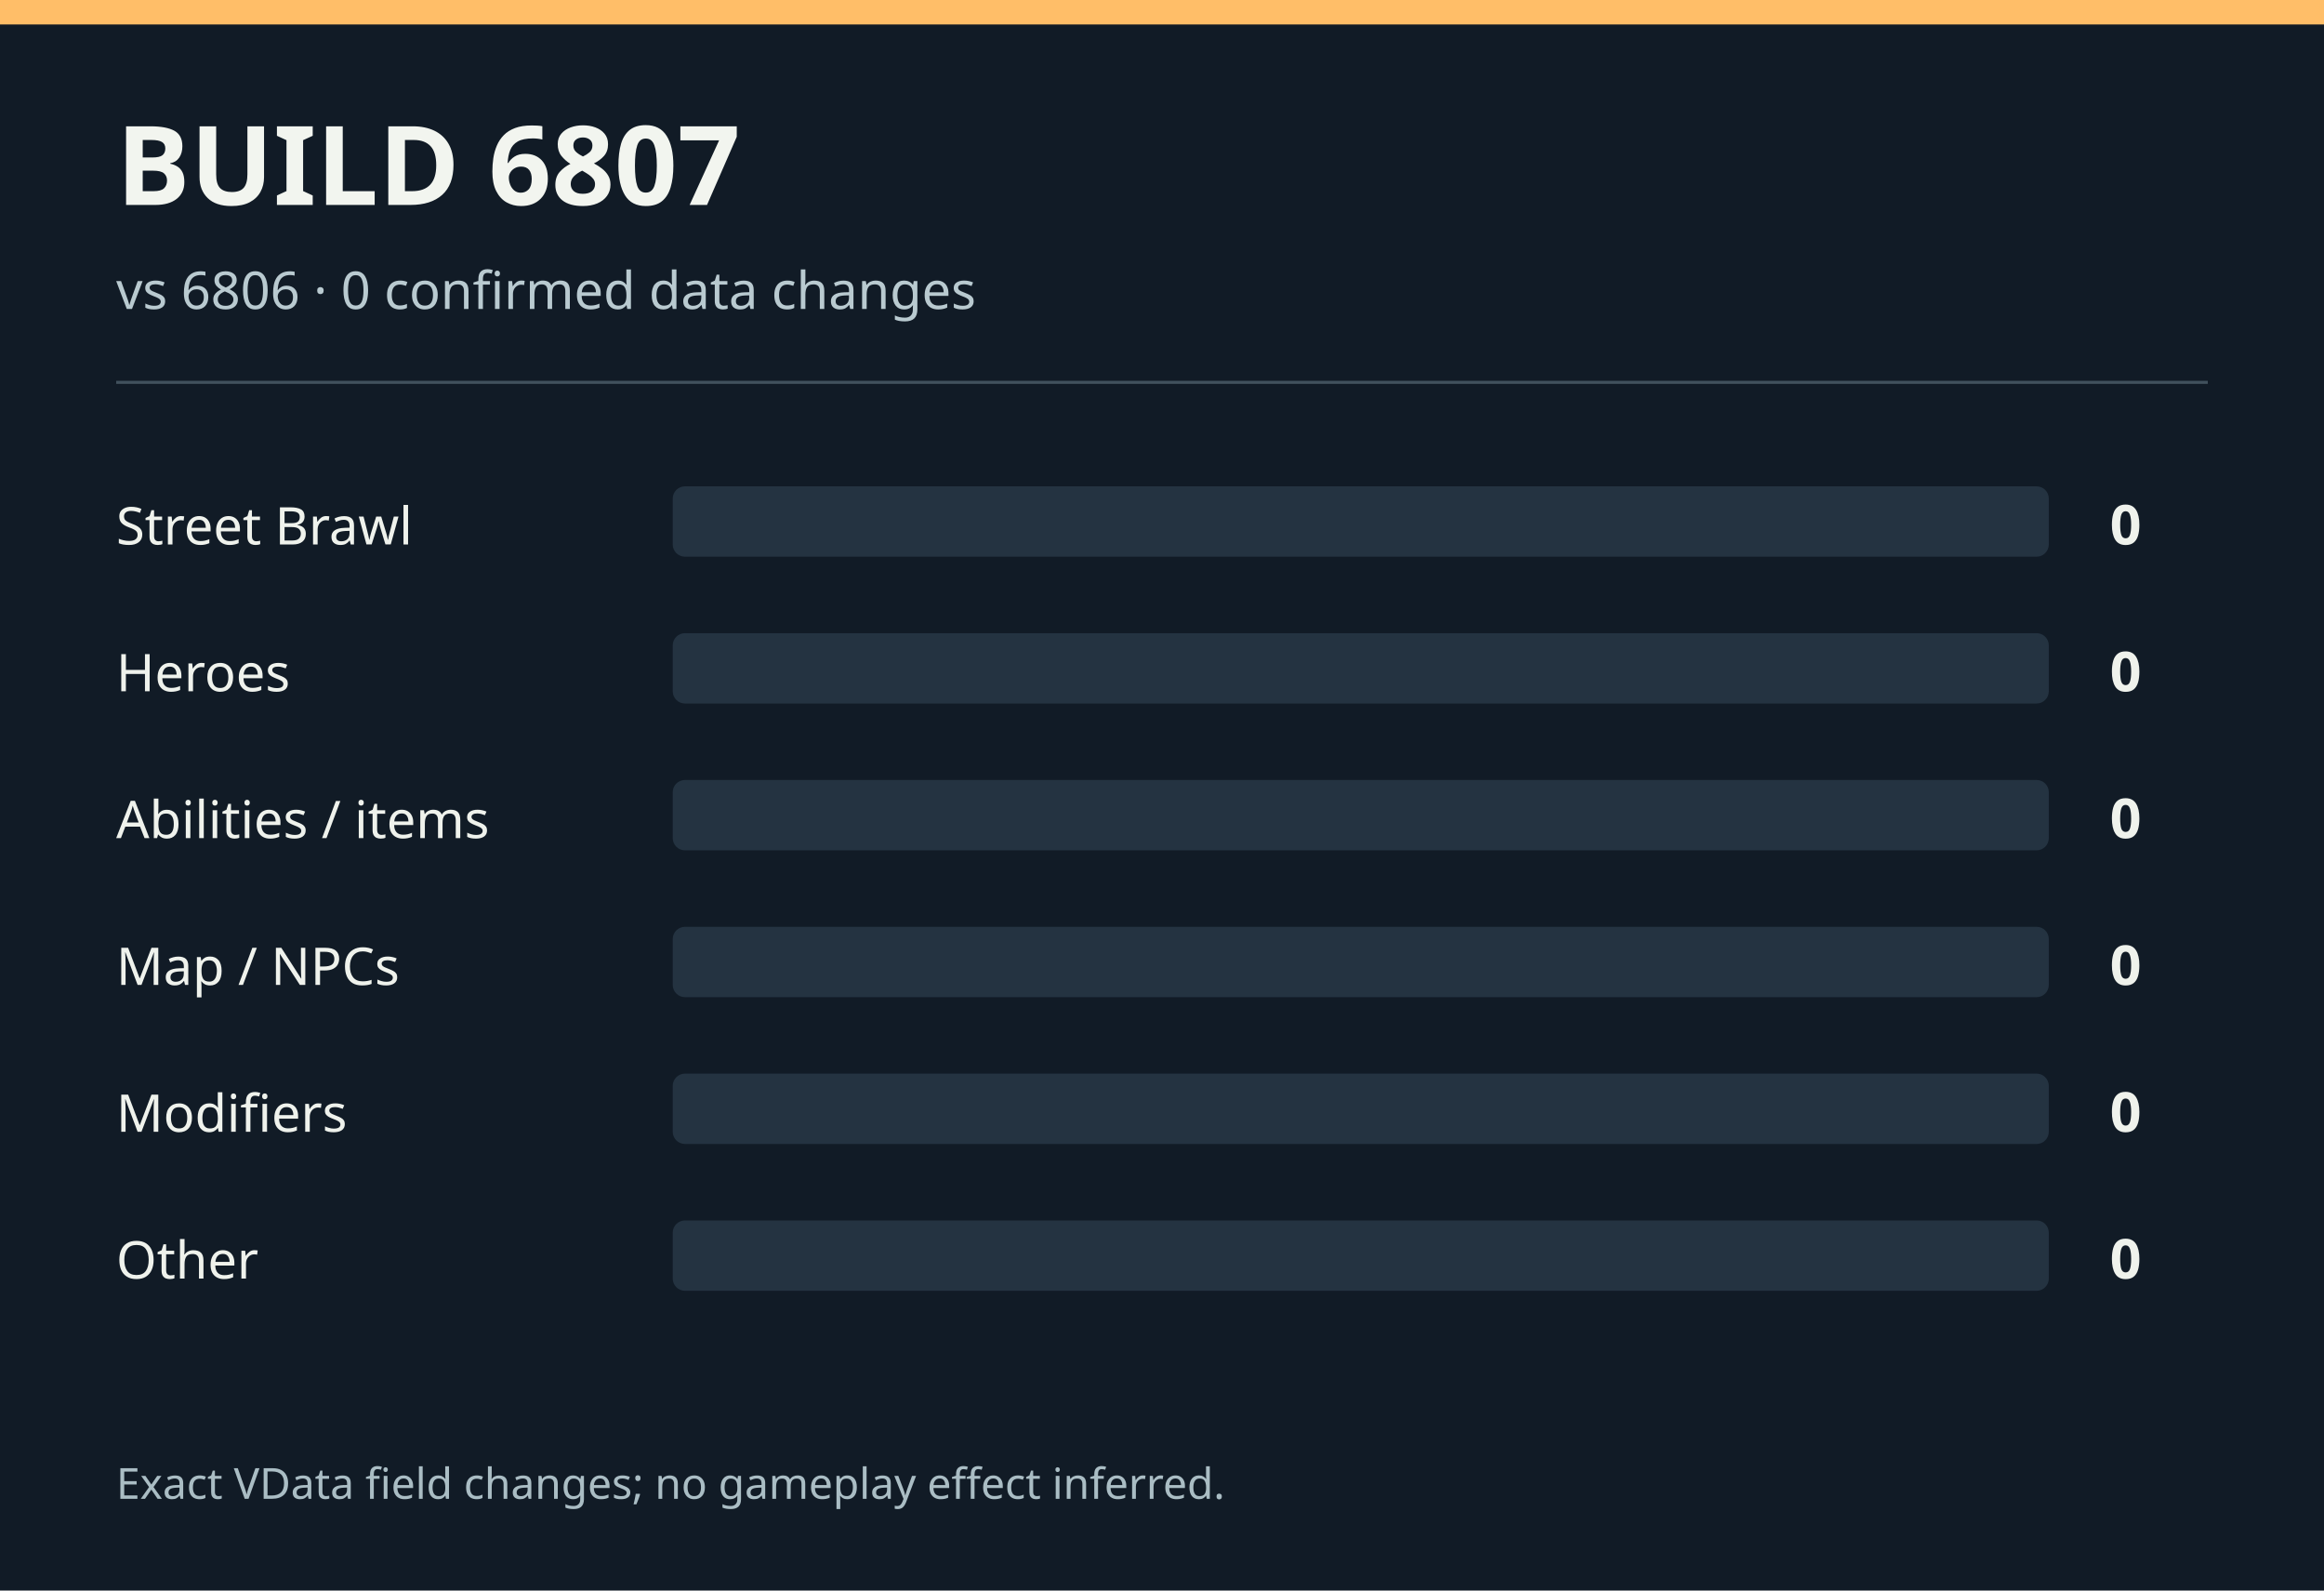
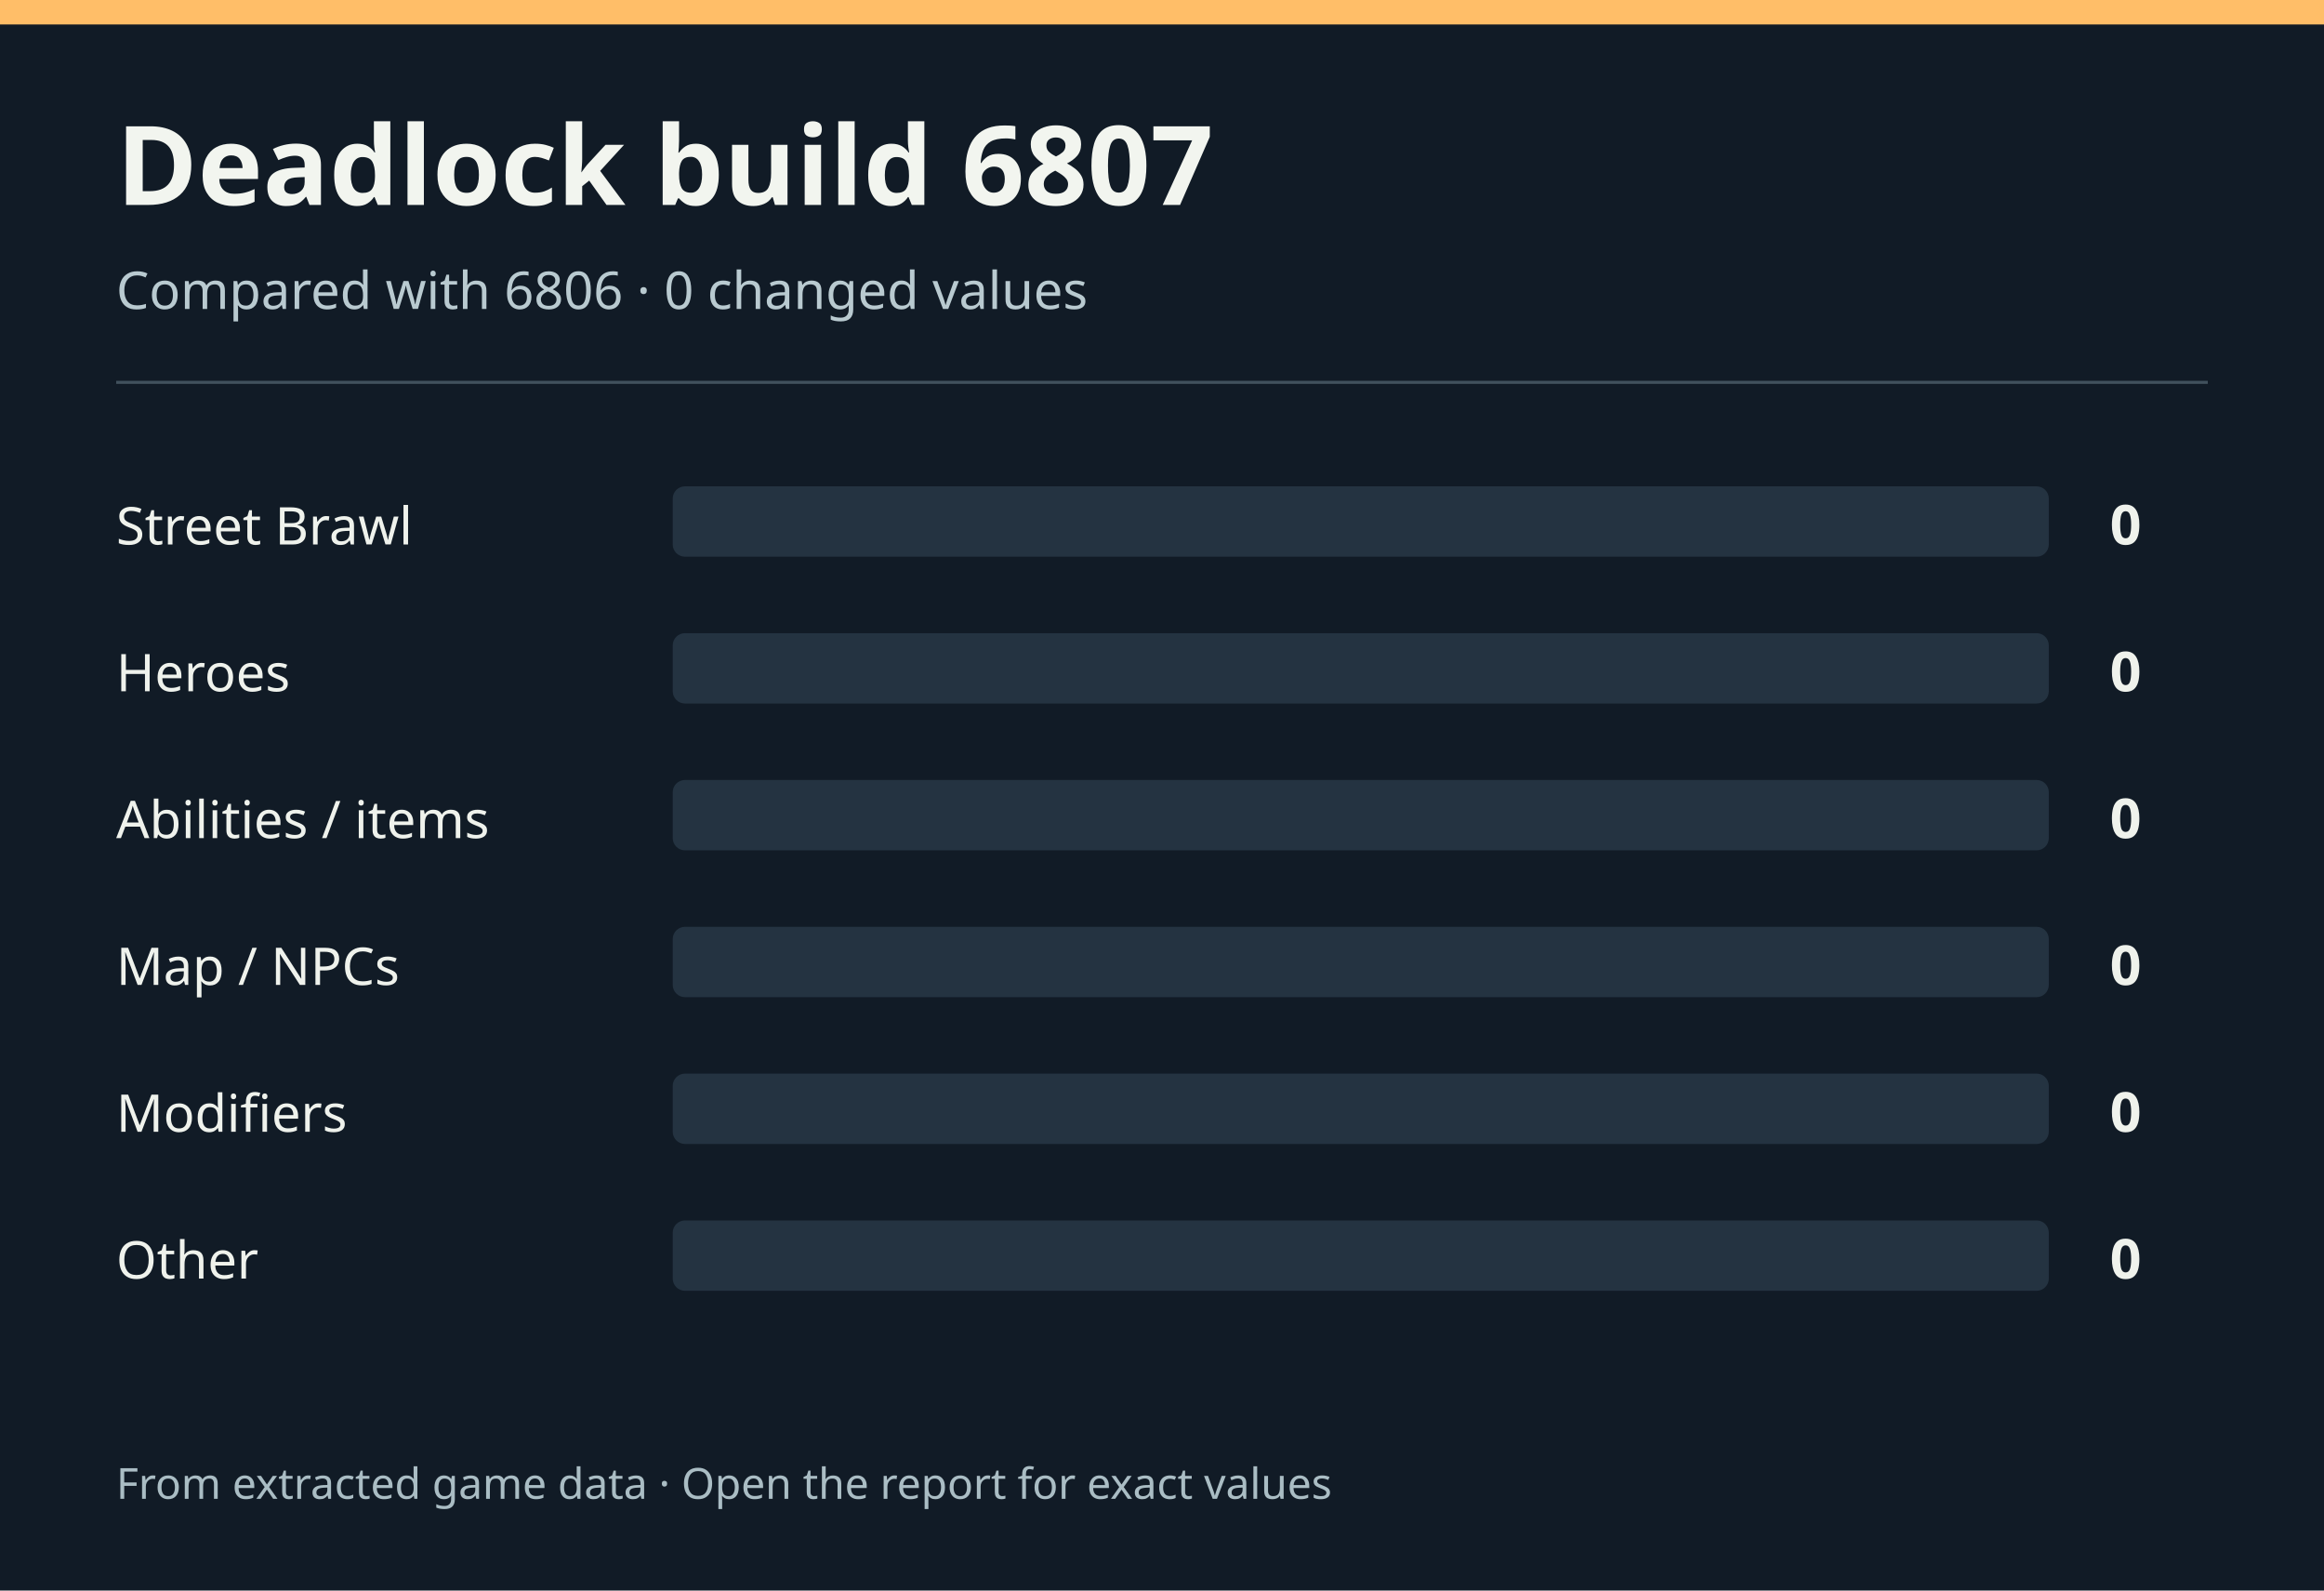
<svg xmlns="http://www.w3.org/2000/svg" width="760" height="520" viewBox="0 0 760 520" role="img" aria-label="Deadlock build 6807 change summary">
  <style>.title{font:700 36px system-ui;fill:#f2f5ef}.sub{font:17px system-ui;fill:#b9cad0}.label{font:17px system-ui;fill:#eff2ec}.count{font:700 18px system-ui;fill:#eff2ec}.foot{font:14px system-ui;fill:#aabdc4}</style>
  <rect width="760" height="520" fill="#111b26" />
  <rect x="0" width="760" height="8" fill="#ffbe68" />
-   <text x="38" y="67" class="title">BUILD 6807</text>
-   <text x="38" y="101" class="sub">vs 6806 · 0 confirmed data changes</text>
+   <text x="38" y="67" class="title">Deadlock build 6807</text>
+   <text x="38" y="101" class="sub">Compared with 6806 · 0 changed values</text>
  <line x1="38" x2="722" y1="125" y2="125" stroke="#41515d" />
  <text x="38" y="178" class="label">Street Brawl</text>
  <rect x="220" y="159" width="450" height="23" rx="4" fill="#243341" />
  <rect x="220" y="159" width="0" height="23" rx="4" fill="#ffbe68" />
  <text x="690" y="178" class="count">0</text>
  <text x="38" y="226" class="label">Heroes</text>
  <rect x="220" y="207" width="450" height="23" rx="4" fill="#243341" />
  <rect x="220" y="207" width="0" height="23" rx="4" fill="#73d9d1" />
  <text x="690" y="226" class="count">0</text>
  <text x="38" y="274" class="label">Abilities / items</text>
  <rect x="220" y="255" width="450" height="23" rx="4" fill="#243341" />
  <rect x="220" y="255" width="0" height="23" rx="4" fill="#73d9d1" />
  <text x="690" y="274" class="count">0</text>
  <text x="38" y="322" class="label">Map / NPCs</text>
  <rect x="220" y="303" width="450" height="23" rx="4" fill="#243341" />
  <rect x="220" y="303" width="0" height="23" rx="4" fill="#73d9d1" />
  <text x="690" y="322" class="count">0</text>
  <text x="38" y="370" class="label">Modifiers</text>
  <rect x="220" y="351" width="450" height="23" rx="4" fill="#243341" />
  <rect x="220" y="351" width="0" height="23" rx="4" fill="#73d9d1" />
  <text x="690" y="370" class="count">0</text>
  <text x="38" y="418" class="label">Other</text>
  <rect x="220" y="399" width="450" height="23" rx="4" fill="#243341" />
  <rect x="220" y="399" width="0" height="23" rx="4" fill="#73d9d1" />
  <text x="690" y="418" class="count">0</text>
-   <text x="38" y="490" class="foot">Exact VData field changes; no gameplay effect inferred.</text>
+   <text x="38" y="490" class="foot">From extracted game data · Open the report for exact values</text>
</svg>
